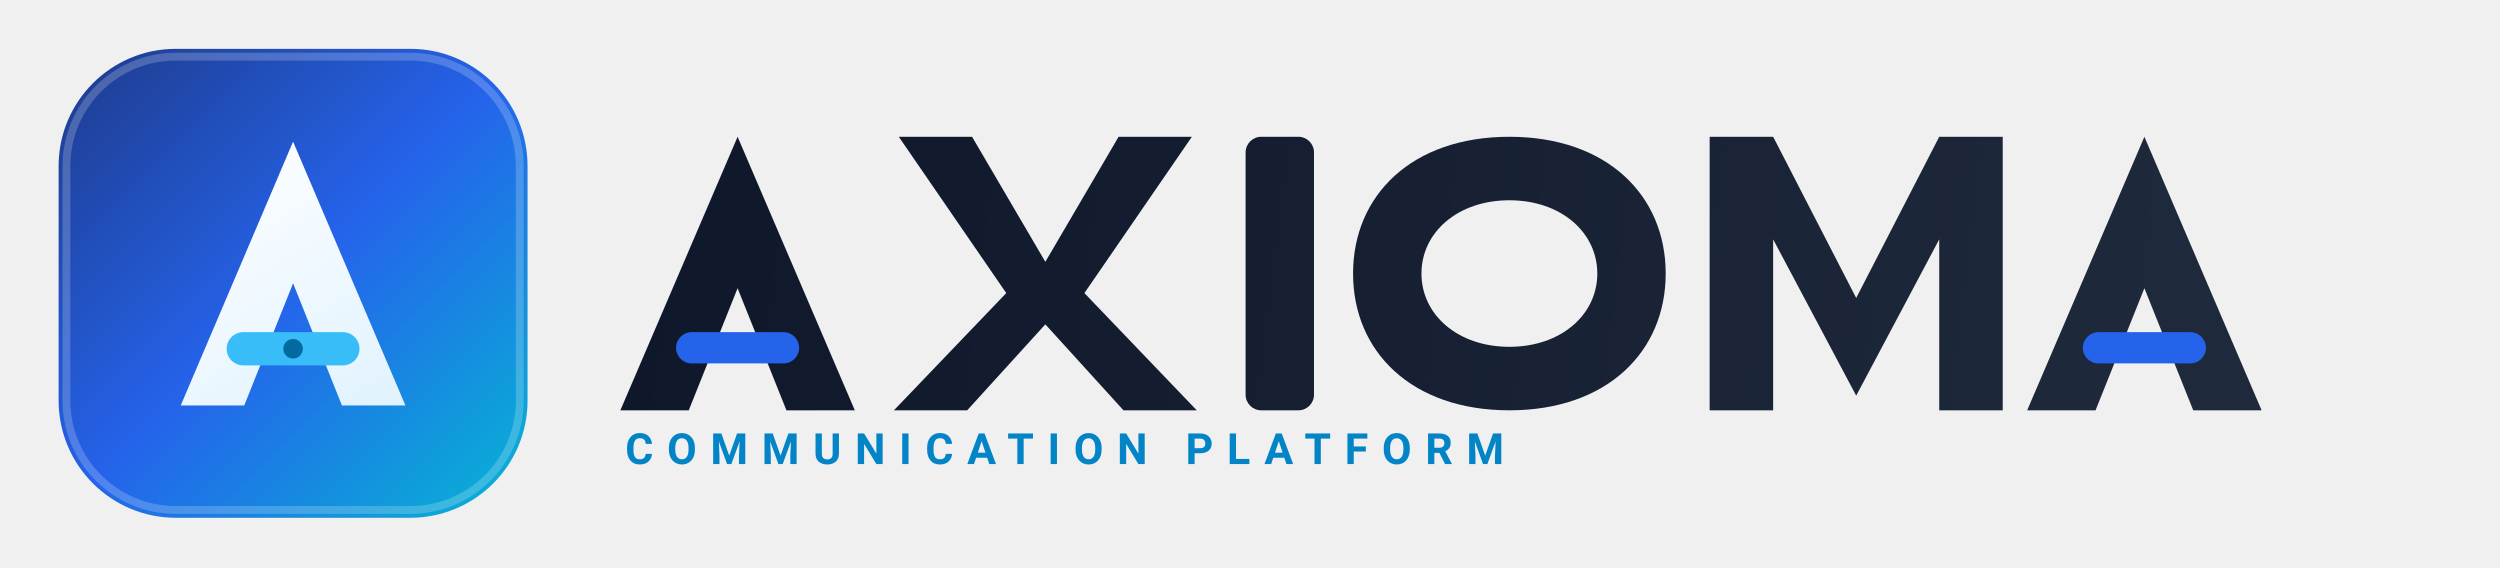
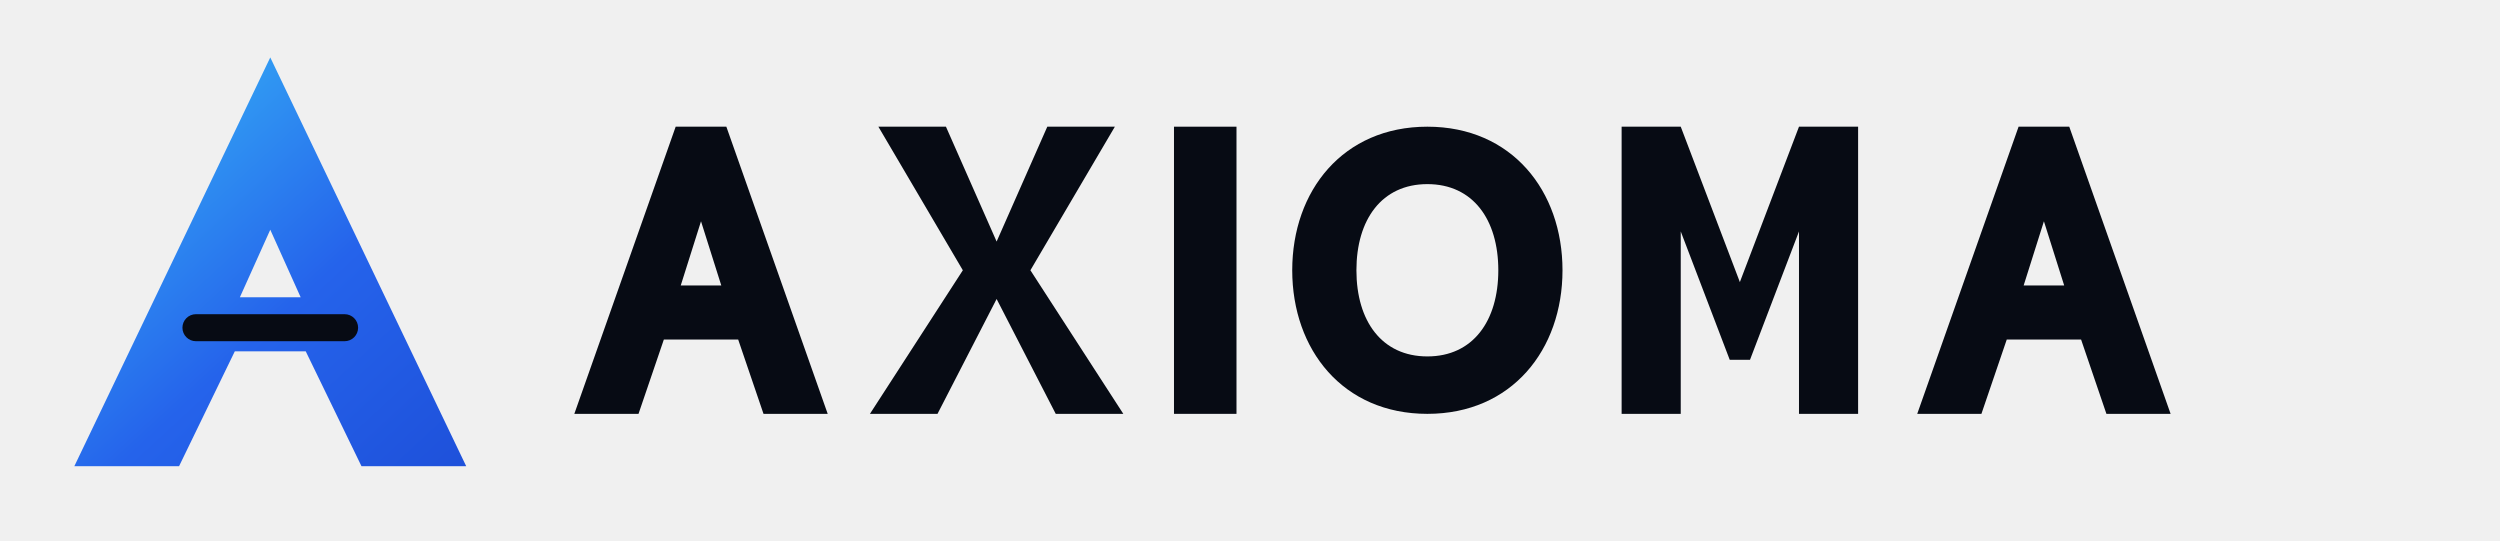
- <svg xmlns="http://www.w3.org/2000/svg" width="2559" height="581" viewBox="0 0 2559 581" fill="none">
+ <svg xmlns="http://www.w3.org/2000/svg" width="1480" height="320" viewBox="0 0 1480 320" fill="none">
  <defs>
-     <linearGradient id="axiom-logo-grad" x1="60" y1="50" x2="540" y2="530" gradientUnits="userSpaceOnUse">
-       <stop offset="0%" stop-color="#1E3A8A" />
-       <stop offset="50%" stop-color="#2563EB" />
-       <stop offset="100%" stop-color="#06B6D4" />
-     </linearGradient>
-     <linearGradient id="axiom-white-grad" x1="200" y1="140" x2="380" y2="440" gradientUnits="userSpaceOnUse">
-       <stop offset="0%" stop-color="#FFFFFF" />
-       <stop offset="100%" stop-color="#E0F2FE" />
-     </linearGradient>
-     <linearGradient id="axiom-text-grad" x1="640" y1="200" x2="2220" y2="400" gradientUnits="userSpaceOnUse">
-       <stop offset="0%" stop-color="#0F172A" />
-       <stop offset="100%" stop-color="#1E293B" />
+     <linearGradient id="ax-logo-grad" x1="40" y1="20" x2="280" y2="280" gradientUnits="userSpaceOnUse">
+       <stop offset="0%" stop-color="#38BDF8" />
+       <stop offset="55%" stop-color="#2563EB" />
+       <stop offset="100%" stop-color="#1D4ED8" />
    </linearGradient>
  </defs>
-   <rect x="60" y="50" width="480" height="480" rx="120" fill="url(#axiom-logo-grad)" />
-   <rect x="68" y="58" width="464" height="464" rx="112" stroke="white" stroke-opacity="0.2" stroke-width="8" />
-   <path d="M300 145L185 415H250L300 290L350 415H415L300 145Z" fill="url(#axiom-white-grad)" />
-   <rect x="232" y="340" width="136" height="34" rx="17" fill="#38BDF8" />
-   <circle cx="300" cy="357" r="10" fill="#0369A1" />
-   <path d="M755 140L635 420H705L755 295L805 420H875L755 140Z" fill="url(#axiom-text-grad)" />
-   <rect x="692" y="340" width="126" height="32" rx="16" fill="#2563EB" />
-   <path d="M920 140H995L1070 268L1145 140H1220L1110 300L1225 420H1150L1070 332L990 420H915L1030 300L920 140Z" fill="url(#axiom-text-grad)" />
-   <rect x="1275" y="140" width="70" height="280" rx="16" fill="url(#axiom-text-grad)" />
-   <path fill-rule="evenodd" clip-rule="evenodd" d="M1545 140C1445 140 1385 200 1385 280C1385 360 1445 420 1545 420C1645 420 1705 360 1705 280C1705 200 1645 140 1545 140ZM1545 205C1598 205 1635 238 1635 280C1635 322 1598 355 1545 355C1492 355 1455 322 1455 280C1455 238 1492 205 1545 205Z" fill="url(#axiom-text-grad)" />
-   <path d="M1750 140H1815L1900 305L1985 140H2050V420H1985V245L1900 405H1900L1815 245V420H1750V140Z" fill="url(#axiom-text-grad)" />
-   <path d="M2195 140L2075 420H2145L2195 295L2245 420H2315L2195 140Z" fill="url(#axiom-text-grad)" />
-   <rect x="2132" y="340" width="126" height="32" rx="16" fill="#2563EB" />
-   <text x="640" y="475" font-family="-apple-system, BlinkMacSystemFont, 'Segoe UI', Roboto, sans-serif" font-size="44" font-weight="700" letter-spacing="14" fill="#0284C7">COMMUNICATION PLATFORM</text>
+   <g transform="translate(10, 10)">
+     <path fill-rule="evenodd" clip-rule="evenodd" d="M150 24L34 266H96L129 198H171L204 266H266L150 24ZM150 126L132 166H168L150 126Z" fill="url(#ax-logo-grad)" />
+     <rect x="98" y="176" width="104" height="16" rx="8" fill="#070B14" />
+   </g>
+   <g fill="#070B14" transform="translate(340, 75)">
+     <path d="M60 0L0 170H38L53 126H97L112 170H150L90 0H60ZM63 94L75 56L87 94H63Z" />
+     <path d="M180 0H220L250 68L280 0H320L270 85L325 170H285L250 102L215 170H175L230 85L180 0Z" />
+     <path d="M355 0H392V170H355V0Z" />
+     <path fill-rule="evenodd" clip-rule="evenodd" d="M505 0C455 0 425 38 425 85C425 132 455 170 505 170C555 170 585 132 585 85C585 38 555 0 505 0ZM505 34C532 34 547 55 547 85C547 115 532 136 505 136C478 136 463 115 463 85C463 55 478 34 505 34Z" />
+     <path d="M620 0H655L690 92L725 0H760V170H725V62L696 138H684L655 62V170H620V0Z" />
+     <path d="M855 0L795 170H833L848 126H892L907 170H945L885 0H855ZM858 94L870 56L882 94H858Z" />
+   </g>
</svg>
